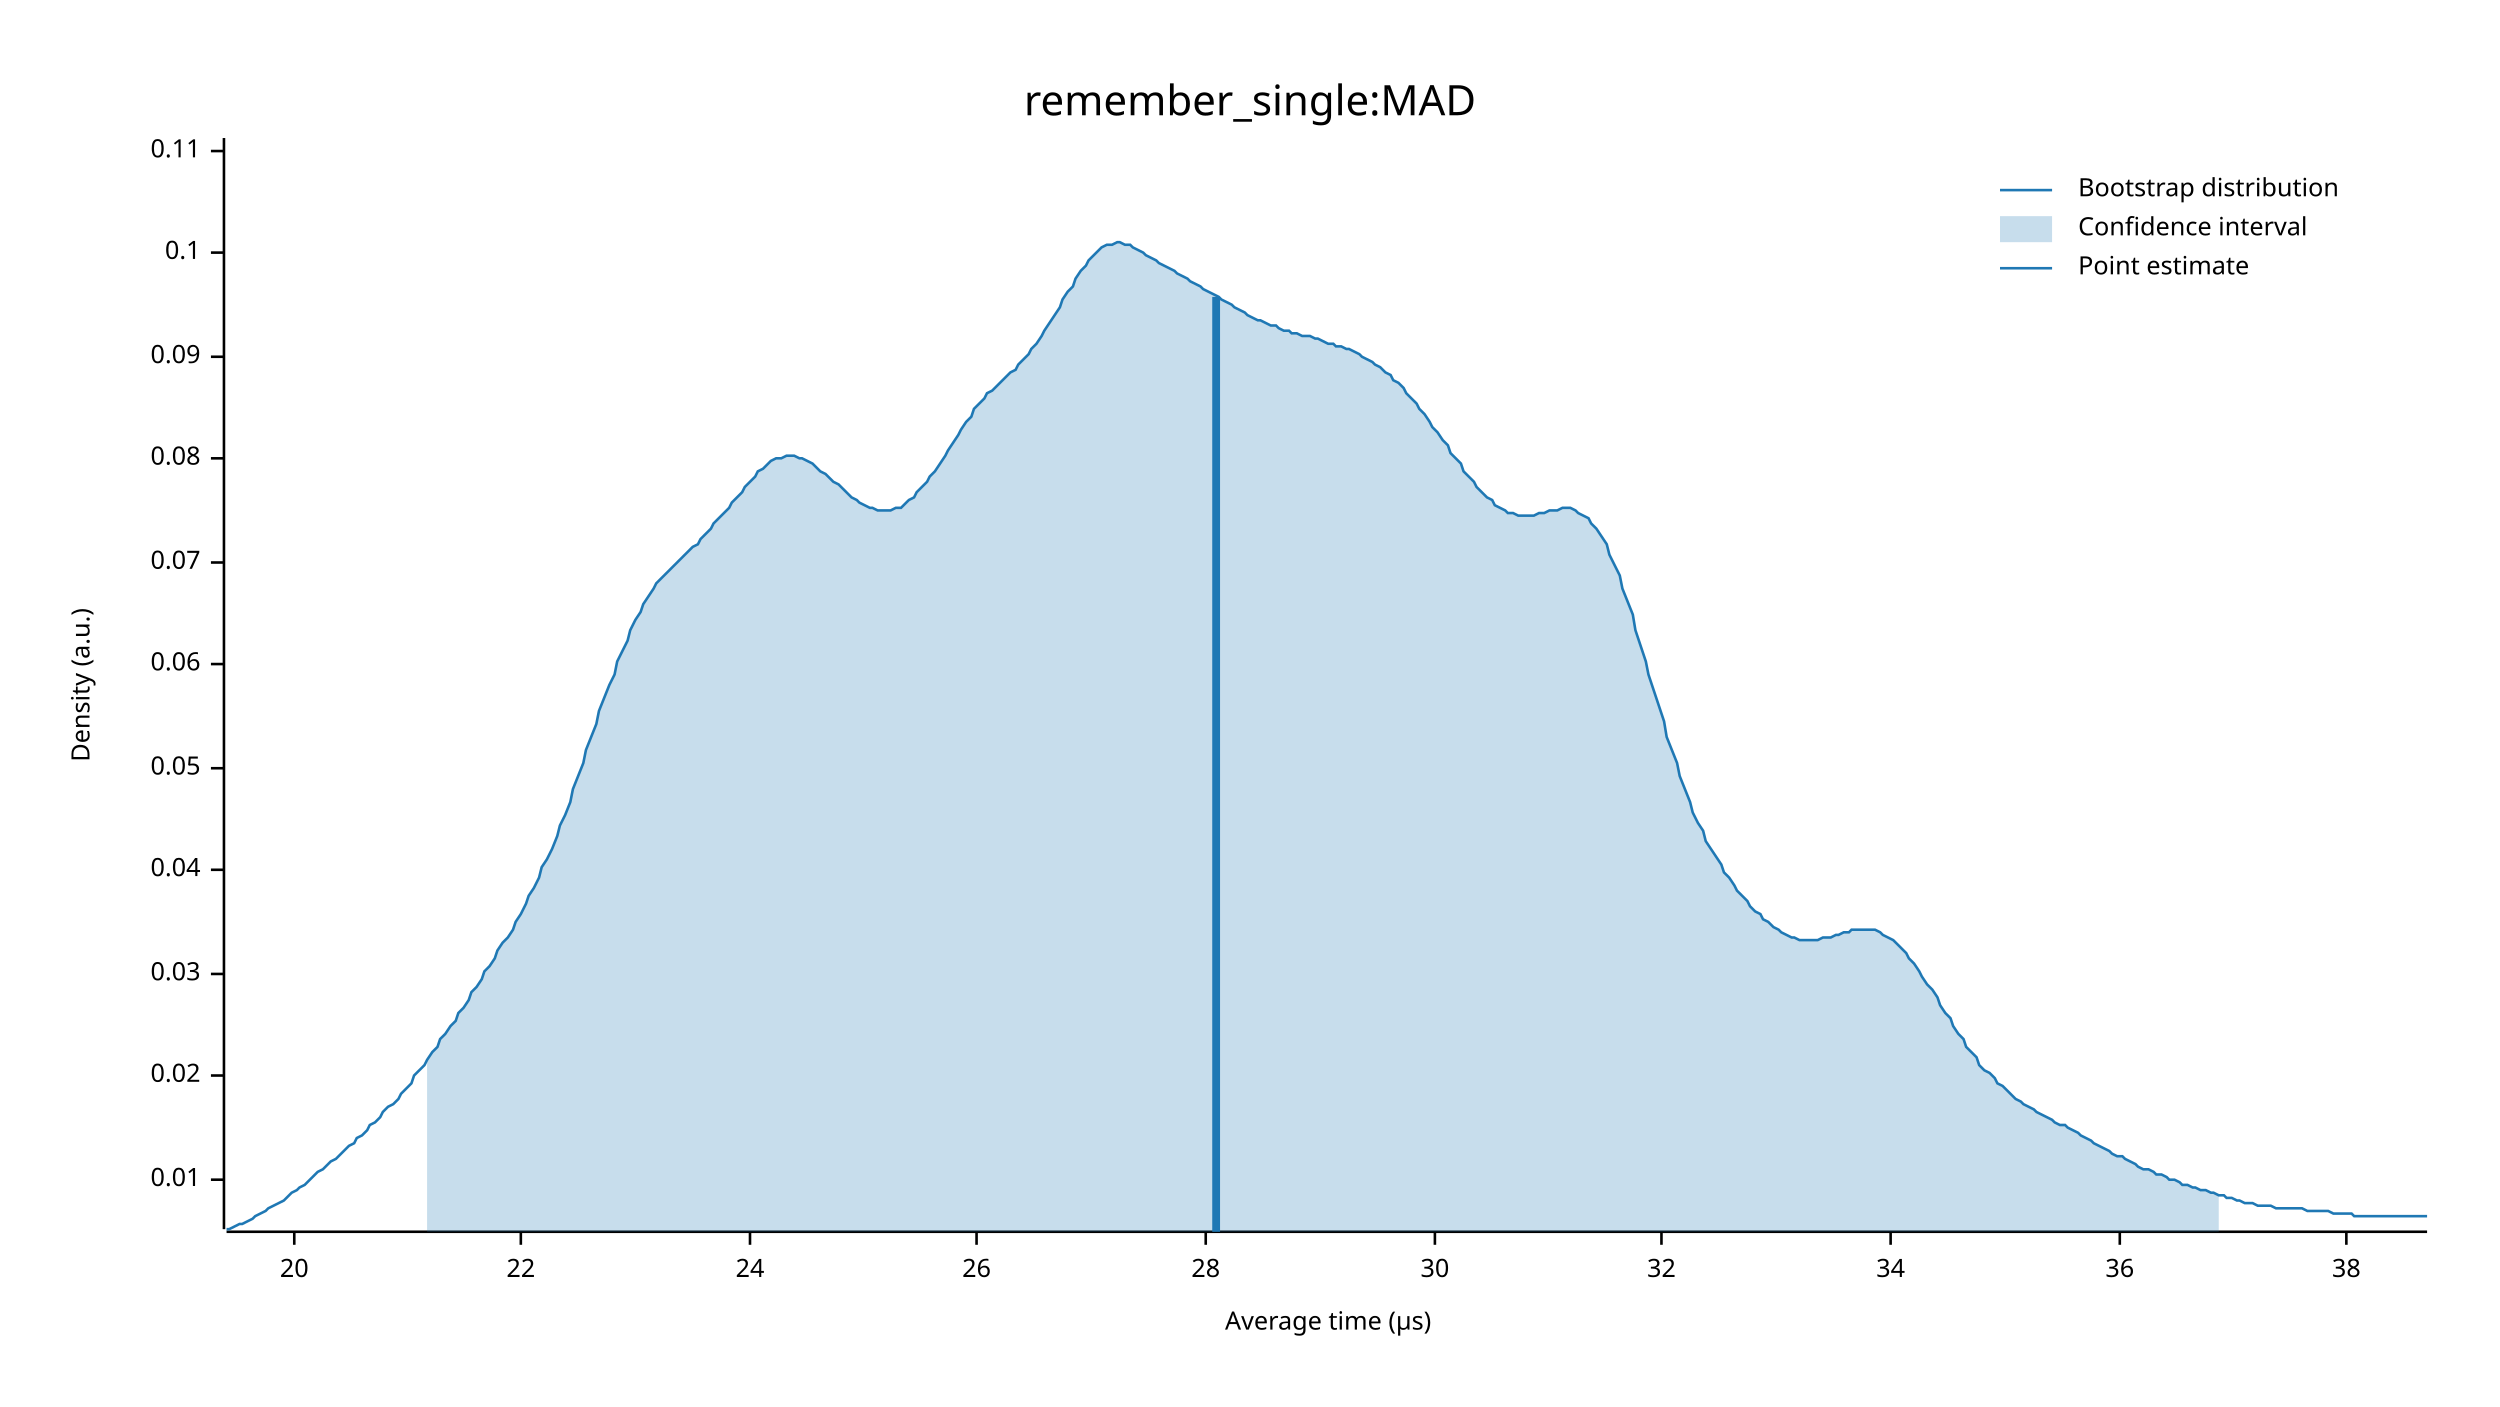
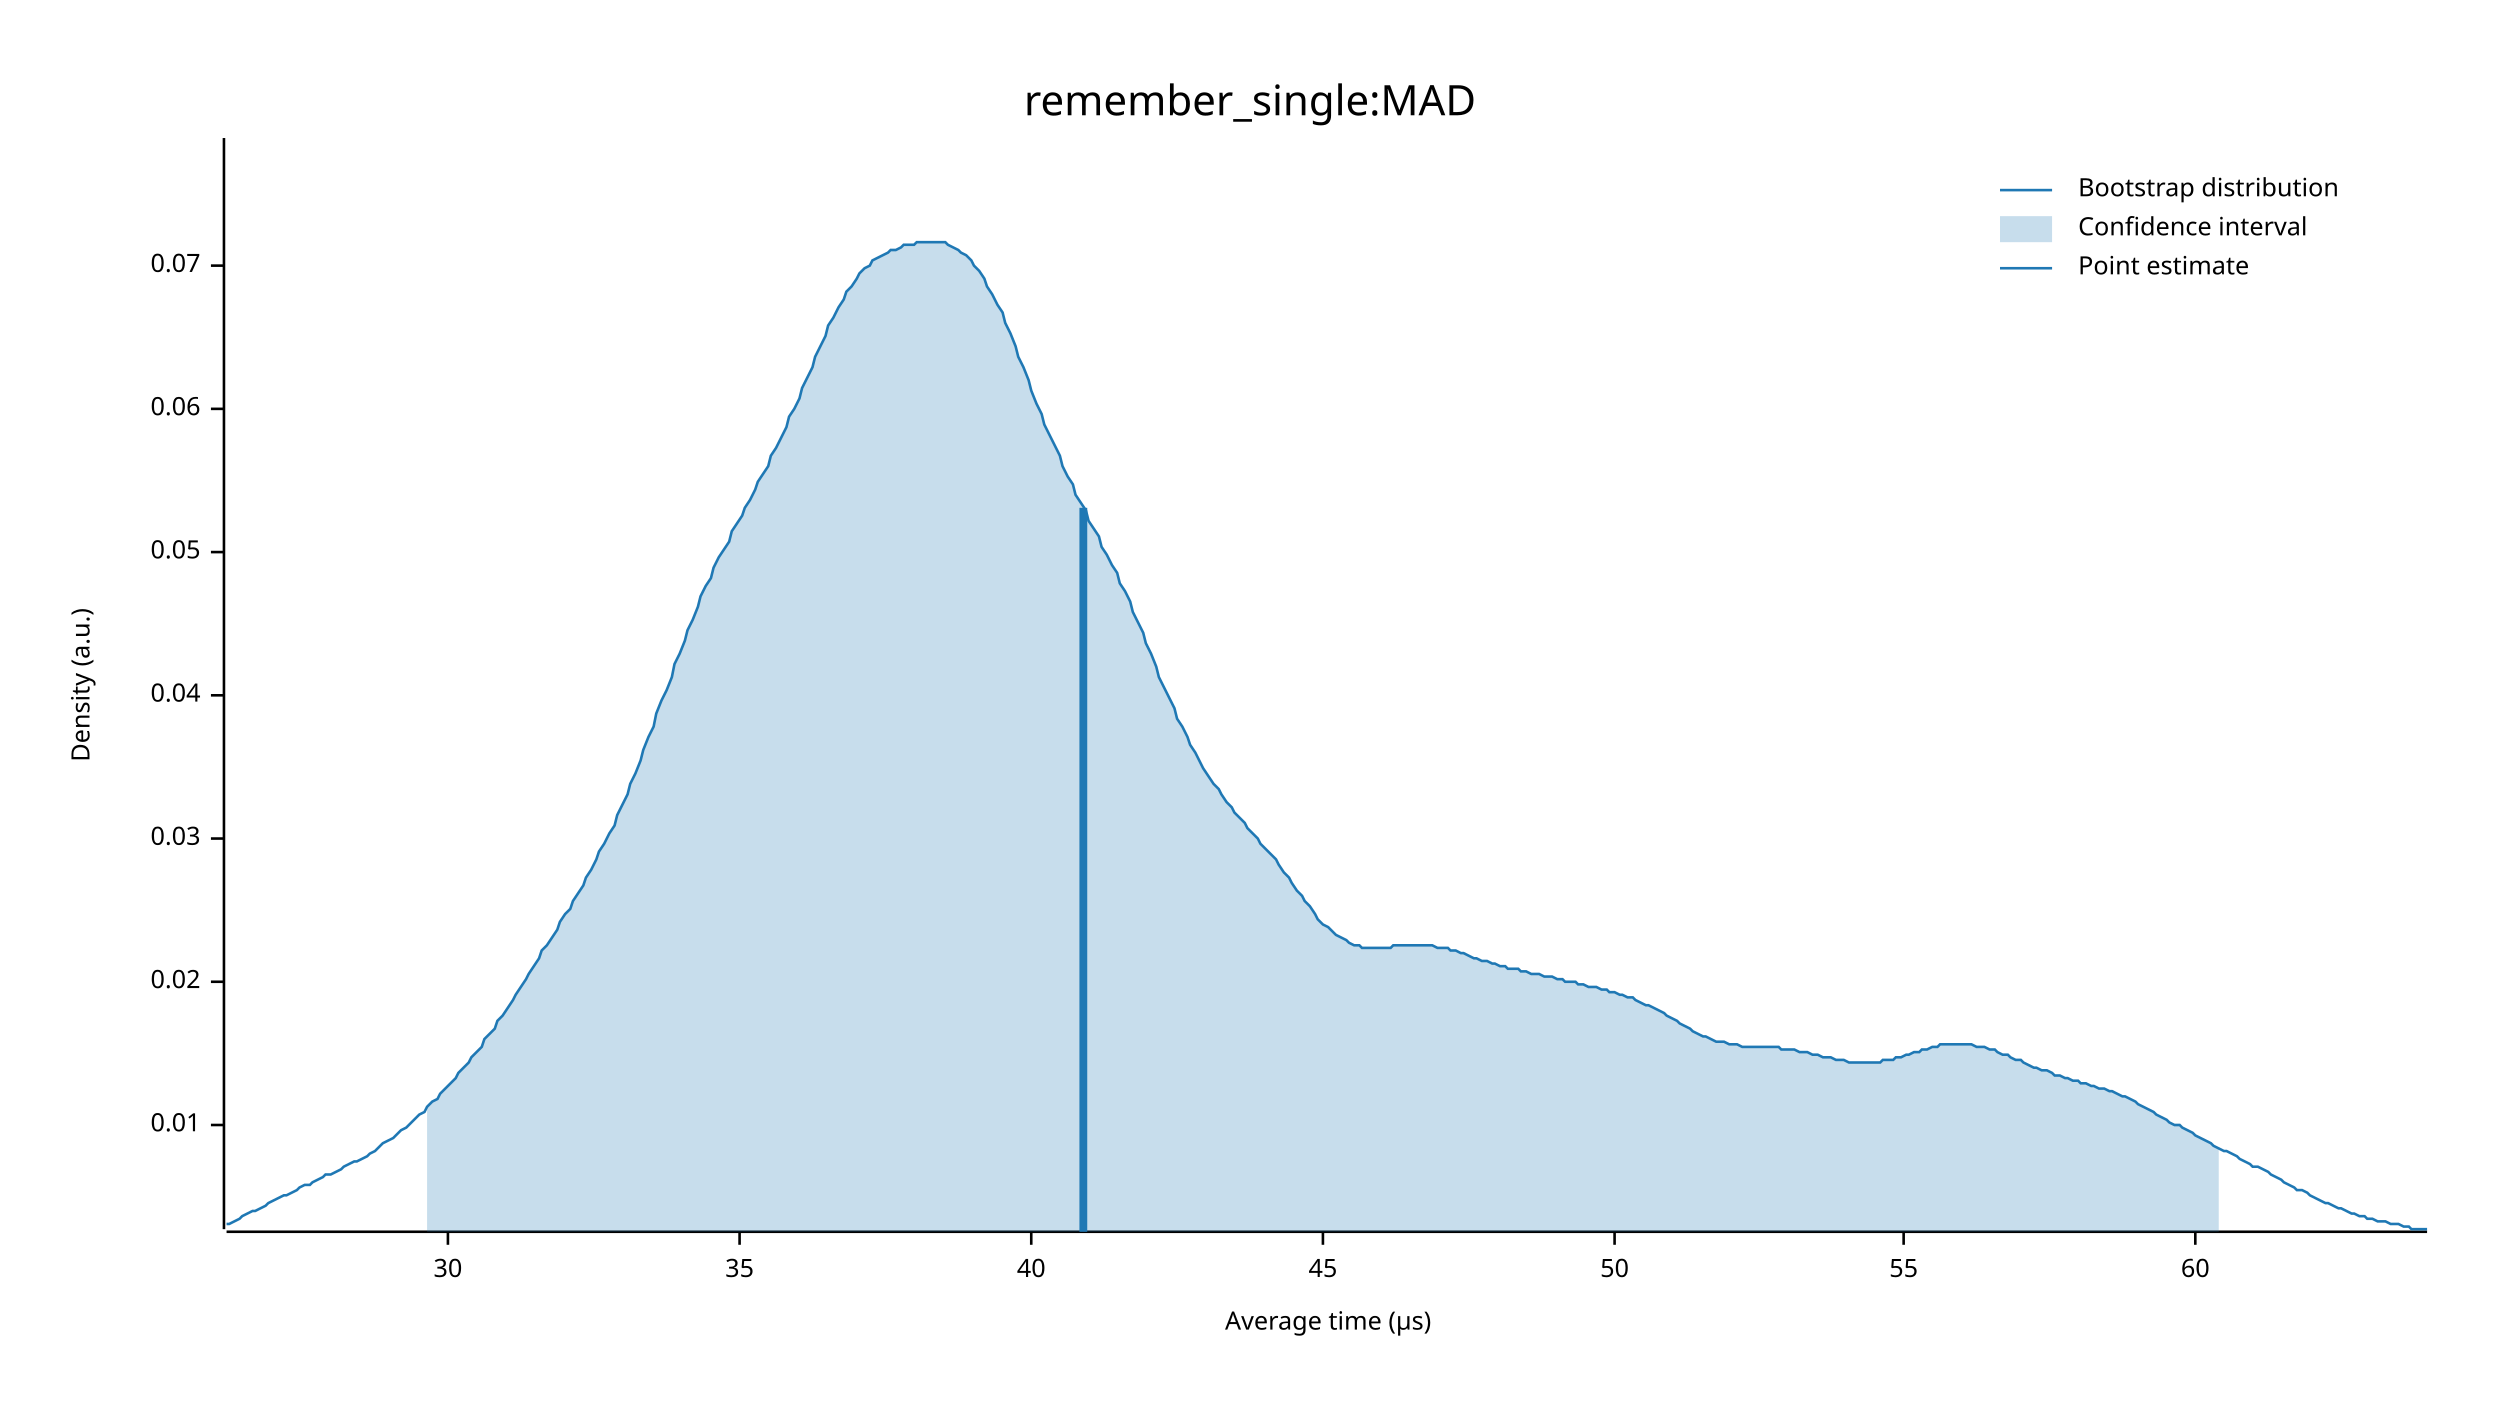
<svg xmlns="http://www.w3.org/2000/svg" width="960" height="540" viewBox="0 0 960 540">
  <text x="480" y="32" dy="0.76em" text-anchor="middle" font-family="sans-serif" font-size="16.129" opacity="1" fill="#000000">
remember_single:MAD
</text>
  <text x="27" y="263" dy="0.76em" text-anchor="middle" font-family="sans-serif" font-size="9.677" opacity="1" fill="#000000" transform="rotate(270, 27, 263)">
Density (a.u.)
</text>
  <text x="510" y="513" dy="-0.5ex" text-anchor="middle" font-family="sans-serif" font-size="9.677" opacity="1" fill="#000000">
Average time (µs)
</text>
  <polyline fill="none" opacity="1" stroke="#000000" stroke-width="1" points="86,53 86,472 " />
-   <text x="77" y="453" dy="0.5ex" text-anchor="end" font-family="sans-serif" font-size="9.677" opacity="1" fill="#000000">
+   <text x="77" y="432" dy="0.5ex" text-anchor="end" font-family="sans-serif" font-size="9.677" opacity="1" fill="#000000">
0.01
</text>
-   <polyline fill="none" opacity="1" stroke="#000000" stroke-width="1" points="81,453 86,453 " />
-   <text x="77" y="413" dy="0.5ex" text-anchor="end" font-family="sans-serif" font-size="9.677" opacity="1" fill="#000000">
+   <polyline fill="none" opacity="1" stroke="#000000" stroke-width="1" points="81,432 86,432 " />
+   <text x="77" y="377" dy="0.5ex" text-anchor="end" font-family="sans-serif" font-size="9.677" opacity="1" fill="#000000">
0.02
</text>
-   <polyline fill="none" opacity="1" stroke="#000000" stroke-width="1" points="81,413 86,413 " />
-   <text x="77" y="374" dy="0.5ex" text-anchor="end" font-family="sans-serif" font-size="9.677" opacity="1" fill="#000000">
+   <polyline fill="none" opacity="1" stroke="#000000" stroke-width="1" points="81,377 86,377 " />
+   <text x="77" y="322" dy="0.5ex" text-anchor="end" font-family="sans-serif" font-size="9.677" opacity="1" fill="#000000">
0.03
</text>
-   <polyline fill="none" opacity="1" stroke="#000000" stroke-width="1" points="81,374 86,374 " />
-   <text x="77" y="334" dy="0.5ex" text-anchor="end" font-family="sans-serif" font-size="9.677" opacity="1" fill="#000000">
+   <polyline fill="none" opacity="1" stroke="#000000" stroke-width="1" points="81,322 86,322 " />
+   <text x="77" y="267" dy="0.5ex" text-anchor="end" font-family="sans-serif" font-size="9.677" opacity="1" fill="#000000">
0.04
</text>
-   <polyline fill="none" opacity="1" stroke="#000000" stroke-width="1" points="81,334 86,334 " />
-   <text x="77" y="295" dy="0.5ex" text-anchor="end" font-family="sans-serif" font-size="9.677" opacity="1" fill="#000000">
+   <polyline fill="none" opacity="1" stroke="#000000" stroke-width="1" points="81,267 86,267 " />
+   <text x="77" y="212" dy="0.5ex" text-anchor="end" font-family="sans-serif" font-size="9.677" opacity="1" fill="#000000">
0.05
</text>
-   <polyline fill="none" opacity="1" stroke="#000000" stroke-width="1" points="81,295 86,295 " />
-   <text x="77" y="255" dy="0.5ex" text-anchor="end" font-family="sans-serif" font-size="9.677" opacity="1" fill="#000000">
+   <polyline fill="none" opacity="1" stroke="#000000" stroke-width="1" points="81,212 86,212 " />
+   <text x="77" y="157" dy="0.5ex" text-anchor="end" font-family="sans-serif" font-size="9.677" opacity="1" fill="#000000">
0.06
</text>
-   <polyline fill="none" opacity="1" stroke="#000000" stroke-width="1" points="81,255 86,255 " />
-   <text x="77" y="216" dy="0.5ex" text-anchor="end" font-family="sans-serif" font-size="9.677" opacity="1" fill="#000000">
+   <polyline fill="none" opacity="1" stroke="#000000" stroke-width="1" points="81,157 86,157 " />
+   <text x="77" y="102" dy="0.5ex" text-anchor="end" font-family="sans-serif" font-size="9.677" opacity="1" fill="#000000">
0.07
</text>
-   <polyline fill="none" opacity="1" stroke="#000000" stroke-width="1" points="81,216 86,216 " />
-   <text x="77" y="176" dy="0.5ex" text-anchor="end" font-family="sans-serif" font-size="9.677" opacity="1" fill="#000000">
- 0.08
- </text>
-   <polyline fill="none" opacity="1" stroke="#000000" stroke-width="1" points="81,176 86,176 " />
-   <text x="77" y="137" dy="0.5ex" text-anchor="end" font-family="sans-serif" font-size="9.677" opacity="1" fill="#000000">
- 0.09
- </text>
-   <polyline fill="none" opacity="1" stroke="#000000" stroke-width="1" points="81,137 86,137 " />
-   <text x="77" y="97" dy="0.5ex" text-anchor="end" font-family="sans-serif" font-size="9.677" opacity="1" fill="#000000">
- 0.1
- </text>
-   <polyline fill="none" opacity="1" stroke="#000000" stroke-width="1" points="81,97 86,97 " />
-   <text x="77" y="58" dy="0.5ex" text-anchor="end" font-family="sans-serif" font-size="9.677" opacity="1" fill="#000000">
- 0.11
- </text>
-   <polyline fill="none" opacity="1" stroke="#000000" stroke-width="1" points="81,58 86,58 " />
+   <polyline fill="none" opacity="1" stroke="#000000" stroke-width="1" points="81,102 86,102 " />
  <polyline fill="none" opacity="1" stroke="#000000" stroke-width="1" points="87,473 932,473 " />
-   <text x="113" y="483" dy="0.76em" text-anchor="middle" font-family="sans-serif" font-size="9.677" opacity="1" fill="#000000">
- 20
- </text>
-   <polyline fill="none" opacity="1" stroke="#000000" stroke-width="1" points="113,473 113,478 " />
-   <text x="200" y="483" dy="0.76em" text-anchor="middle" font-family="sans-serif" font-size="9.677" opacity="1" fill="#000000">
- 22
- </text>
-   <polyline fill="none" opacity="1" stroke="#000000" stroke-width="1" points="200,473 200,478 " />
-   <text x="288" y="483" dy="0.76em" text-anchor="middle" font-family="sans-serif" font-size="9.677" opacity="1" fill="#000000">
- 24
- </text>
-   <polyline fill="none" opacity="1" stroke="#000000" stroke-width="1" points="288,473 288,478 " />
-   <text x="375" y="483" dy="0.76em" text-anchor="middle" font-family="sans-serif" font-size="9.677" opacity="1" fill="#000000">
- 26
- </text>
-   <polyline fill="none" opacity="1" stroke="#000000" stroke-width="1" points="375,473 375,478 " />
-   <text x="463" y="483" dy="0.76em" text-anchor="middle" font-family="sans-serif" font-size="9.677" opacity="1" fill="#000000">
- 28
- </text>
-   <polyline fill="none" opacity="1" stroke="#000000" stroke-width="1" points="463,473 463,478 " />
-   <text x="551" y="483" dy="0.76em" text-anchor="middle" font-family="sans-serif" font-size="9.677" opacity="1" fill="#000000">
+   <text x="172" y="483" dy="0.76em" text-anchor="middle" font-family="sans-serif" font-size="9.677" opacity="1" fill="#000000">
30
</text>
-   <polyline fill="none" opacity="1" stroke="#000000" stroke-width="1" points="551,473 551,478 " />
-   <text x="638" y="483" dy="0.76em" text-anchor="middle" font-family="sans-serif" font-size="9.677" opacity="1" fill="#000000">
- 32
+   <polyline fill="none" opacity="1" stroke="#000000" stroke-width="1" points="172,473 172,478 " />
+   <text x="284" y="483" dy="0.76em" text-anchor="middle" font-family="sans-serif" font-size="9.677" opacity="1" fill="#000000">
+ 35
</text>
-   <polyline fill="none" opacity="1" stroke="#000000" stroke-width="1" points="638,473 638,478 " />
-   <text x="726" y="483" dy="0.76em" text-anchor="middle" font-family="sans-serif" font-size="9.677" opacity="1" fill="#000000">
- 34
+   <polyline fill="none" opacity="1" stroke="#000000" stroke-width="1" points="284,473 284,478 " />
+   <text x="396" y="483" dy="0.76em" text-anchor="middle" font-family="sans-serif" font-size="9.677" opacity="1" fill="#000000">
+ 40
</text>
-   <polyline fill="none" opacity="1" stroke="#000000" stroke-width="1" points="726,473 726,478 " />
-   <text x="814" y="483" dy="0.76em" text-anchor="middle" font-family="sans-serif" font-size="9.677" opacity="1" fill="#000000">
- 36
+   <polyline fill="none" opacity="1" stroke="#000000" stroke-width="1" points="396,473 396,478 " />
+   <text x="508" y="483" dy="0.76em" text-anchor="middle" font-family="sans-serif" font-size="9.677" opacity="1" fill="#000000">
+ 45
</text>
-   <polyline fill="none" opacity="1" stroke="#000000" stroke-width="1" points="814,473 814,478 " />
-   <text x="901" y="483" dy="0.76em" text-anchor="middle" font-family="sans-serif" font-size="9.677" opacity="1" fill="#000000">
- 38
+   <polyline fill="none" opacity="1" stroke="#000000" stroke-width="1" points="508,473 508,478 " />
+   <text x="620" y="483" dy="0.76em" text-anchor="middle" font-family="sans-serif" font-size="9.677" opacity="1" fill="#000000">
+ 50
</text>
-   <polyline fill="none" opacity="1" stroke="#000000" stroke-width="1" points="901,473 901,478 " />
-   <polyline fill="none" opacity="1" stroke="#1F78B4" stroke-width="1" points="87,472 88,472 90,471 92,470 93,470 95,469 97,468 98,467 100,466 102,465 103,464 105,463 107,462 109,461 110,460 112,458 114,457 115,456 117,455 119,453 120,452 122,450 124,449 125,448 127,446 129,445 131,443 132,442 134,440 136,439 137,437 139,436 141,434 142,432 144,431 146,429 147,427 149,425 151,424 153,422 154,420 156,418 158,416 159,413 161,411 163,409 164,407 166,404 168,402 169,399 171,397 173,394 175,392 176,389 178,387 180,384 181,381 183,379 185,376 186,373 188,371 190,368 191,365 193,362 195,360 197,357 198,354 200,351 202,347 203,344 205,341 207,337 208,333 210,330 212,326 214,321 215,317 217,313 219,308 220,303 222,298 224,293 225,288 227,283 229,278 230,273 232,268 234,263 236,259 237,254 239,250 241,246 242,242 244,238 246,235 247,232 249,229 251,226 252,224 254,222 256,220 258,218 259,217 261,215 263,213 264,212 266,210 268,209 269,207 271,205 273,203 274,201 276,199 278,197 280,195 281,193 283,191 285,189 286,187 288,185 290,183 291,181 293,180 295,178 296,177 298,176 300,176 302,175 303,175 305,175 307,176 308,176 310,177 312,178 313,179 315,181 317,182 318,183 320,185 322,186 324,188 325,189 327,191 329,192 330,193 332,194 334,195 335,195 337,196 339,196 341,196 342,196 344,195 346,195 347,194 349,192 351,191 352,189 354,187 356,185 357,183 359,181 361,178 363,175 364,173 366,170 368,167 369,165 371,162 373,160 374,157 376,155 378,153 379,151 381,150 383,148 385,146 386,145 388,143 390,142 391,140 393,138 395,136 396,134 398,132 400,129 401,127 403,124 405,121 407,118 408,115 410,112 412,110 413,107 415,104 417,102 418,100 420,98 422,96 423,95 425,94 427,94 429,93 430,93 432,94 434,94 435,95 437,96 439,97 440,98 442,99 444,100 445,101 447,102 449,103 451,104 452,105 454,106 456,107 457,108 459,109 461,110 462,111 464,112 466,113 468,114 469,115 471,116 473,117 474,118 476,119 478,120 479,121 481,122 483,123 484,123 486,124 488,125 490,125 491,126 493,127 495,127 496,128 498,128 500,129 501,129 503,129 505,130 506,130 508,131 510,132 512,132 513,133 515,133 517,134 518,134 520,135 522,136 523,137 525,138 527,139 528,140 530,141 532,143 534,144 535,146 537,147 539,149 540,151 542,153 544,155 545,157 547,159 549,162 550,164 552,166 554,169 556,171 557,174 559,176 561,178 562,181 564,183 566,185 567,187 569,189 571,191 573,192 574,194 576,195 578,196 579,197 581,197 583,198 584,198 586,198 588,198 589,198 591,197 593,197 595,196 596,196 598,196 600,195 601,195 603,195 605,196 606,197 608,198 610,199 611,201 613,203 615,206 617,209 618,213 620,217 622,221 623,226 625,231 627,236 628,242 630,248 632,254 633,259 635,265 637,271 639,277 640,283 642,288 644,293 645,298 647,303 649,308 650,312 652,316 654,319 655,323 657,326 659,329 661,332 662,335 664,337 666,340 667,342 669,344 671,346 672,348 674,350 676,351 677,353 679,354 681,356 683,357 684,358 686,359 688,360 689,360 691,361 693,361 694,361 696,361 698,361 700,360 701,360 703,360 705,359 706,359 708,358 710,358 711,357 713,357 715,357 716,357 718,357 720,357 722,358 723,359 725,360 727,361 728,362 730,364 732,366 733,368 735,370 737,373 738,375 740,378 742,380 744,383 745,386 747,389 749,391 750,394 752,397 754,399 755,402 757,404 759,406 760,409 762,411 764,412 766,414 767,416 769,417 771,419 772,420 774,422 776,423 777,424 779,425 781,426 782,427 784,428 786,429 788,430 789,431 791,432 793,432 794,433 796,434 798,435 799,436 801,437 803,438 804,439 806,440 808,441 810,442 811,443 813,444 815,444 816,445 818,446 820,447 821,448 823,449 825,449 827,450 828,451 830,451 832,452 833,453 835,453 837,454 838,455 840,455 842,456 843,456 845,457 847,457 849,458 850,458 852,459 854,459 855,460 857,460 859,461 860,461 862,462 864,462 865,462 867,463 869,463 871,463 872,463 874,464 876,464 877,464 879,464 881,464 882,464 884,464 886,465 887,465 889,465 891,465 893,465 894,465 896,466 898,466 899,466 901,466 903,466 904,467 906,467 908,467 909,467 911,467 913,467 915,467 916,467 918,467 920,467 921,467 923,467 925,467 926,467 928,467 930,467 932,467 " />
-   <polygon opacity="0.25" fill="#1F78B4" points="164,407 166,404 168,402 169,399 171,397 173,394 175,392 176,389 178,387 180,384 181,381 183,379 185,376 186,373 188,371 190,368 191,365 193,362 195,360 197,357 198,354 200,351 202,347 203,344 205,341 207,337 208,333 210,330 212,326 214,321 215,317 217,313 219,308 220,303 222,298 224,293 225,288 227,283 229,278 230,273 232,268 234,263 236,259 237,254 239,250 241,246 242,242 244,238 246,235 247,232 249,229 251,226 252,224 254,222 256,220 258,218 259,217 261,215 263,213 264,212 266,210 268,209 269,207 271,205 273,203 274,201 276,199 278,197 280,195 281,193 283,191 285,189 286,187 288,185 290,183 291,181 293,180 295,178 296,177 298,176 300,176 302,175 303,175 305,175 307,176 308,176 310,177 312,178 313,179 315,181 317,182 318,183 320,185 322,186 324,188 325,189 327,191 329,192 330,193 332,194 334,195 335,195 337,196 339,196 341,196 342,196 344,195 346,195 347,194 349,192 351,191 352,189 354,187 356,185 357,183 359,181 361,178 363,175 364,173 366,170 368,167 369,165 371,162 373,160 374,157 376,155 378,153 379,151 381,150 383,148 385,146 386,145 388,143 390,142 391,140 393,138 395,136 396,134 398,132 400,129 401,127 403,124 405,121 407,118 408,115 410,112 412,110 413,107 415,104 417,102 418,100 420,98 422,96 423,95 425,94 427,94 429,93 430,93 432,94 434,94 435,95 437,96 439,97 440,98 442,99 444,100 445,101 447,102 449,103 451,104 452,105 454,106 456,107 457,108 459,109 461,110 462,111 464,112 466,113 468,114 469,115 471,116 473,117 474,118 476,119 478,120 479,121 481,122 483,123 484,123 486,124 488,125 490,125 491,126 493,127 495,127 496,128 498,128 500,129 501,129 503,129 505,130 506,130 508,131 510,132 512,132 513,133 515,133 517,134 518,134 520,135 522,136 523,137 525,138 527,139 528,140 530,141 532,143 534,144 535,146 537,147 539,149 540,151 542,153 544,155 545,157 547,159 549,162 550,164 552,166 554,169 556,171 557,174 559,176 561,178 562,181 564,183 566,185 567,187 569,189 571,191 573,192 574,194 576,195 578,196 579,197 581,197 583,198 584,198 586,198 588,198 589,198 591,197 593,197 595,196 596,196 598,196 600,195 601,195 603,195 605,196 606,197 608,198 610,199 611,201 613,203 615,206 617,209 618,213 620,217 622,221 623,226 625,231 627,236 628,242 630,248 632,254 633,259 635,265 637,271 639,277 640,283 642,288 644,293 645,298 647,303 649,308 650,312 652,316 654,319 655,323 657,326 659,329 661,332 662,335 664,337 666,340 667,342 669,344 671,346 672,348 674,350 676,351 677,353 679,354 681,356 683,357 684,358 686,359 688,360 689,360 691,361 693,361 694,361 696,361 698,361 700,360 701,360 703,360 705,359 706,359 708,358 710,358 711,357 713,357 715,357 716,357 718,357 720,357 722,358 723,359 725,360 727,361 728,362 730,364 732,366 733,368 735,370 737,373 738,375 740,378 742,380 744,383 745,386 747,389 749,391 750,394 752,397 754,399 755,402 757,404 759,406 760,409 762,411 764,412 766,414 767,416 769,417 771,419 772,420 774,422 776,423 777,424 779,425 781,426 782,427 784,428 786,429 788,430 789,431 791,432 793,432 794,433 796,434 798,435 799,436 801,437 803,438 804,439 806,440 808,441 810,442 811,443 813,444 815,444 816,445 818,446 820,447 821,448 823,449 825,449 827,450 828,451 830,451 832,452 833,453 835,453 837,454 838,455 840,455 842,456 843,456 845,457 847,457 849,458 850,458 852,459 852,473 164,473 " />
-   <polyline fill="none" opacity="1" stroke="#1F78B4" stroke-width="3" points="467,473 467,114 " />
+   <polyline fill="none" opacity="1" stroke="#000000" stroke-width="1" points="620,473 620,478 " />
+   <text x="731" y="483" dy="0.76em" text-anchor="middle" font-family="sans-serif" font-size="9.677" opacity="1" fill="#000000">
+ 55
+ </text>
+   <polyline fill="none" opacity="1" stroke="#000000" stroke-width="1" points="731,473 731,478 " />
+   <text x="843" y="483" dy="0.76em" text-anchor="middle" font-family="sans-serif" font-size="9.677" opacity="1" fill="#000000">
+ 60
+ </text>
+   <polyline fill="none" opacity="1" stroke="#000000" stroke-width="1" points="843,473 843,478 " />
+   <polyline fill="none" opacity="1" stroke="#1F78B4" stroke-width="1" points="87,470 88,470 90,469 92,468 93,467 95,466 97,465 98,465 100,464 102,463 103,462 105,461 107,460 109,459 110,459 112,458 114,457 115,456 117,455 119,455 120,454 122,453 124,452 125,451 127,451 129,450 131,449 132,448 134,447 136,446 137,446 139,445 141,444 142,443 144,442 146,440 147,439 149,438 151,437 153,435 154,434 156,433 158,431 159,430 161,428 163,427 164,425 166,423 168,422 169,420 171,418 173,416 175,414 176,412 178,410 180,408 181,406 183,404 185,402 186,399 188,397 190,395 191,392 193,390 195,387 197,384 198,382 200,379 202,376 203,374 205,371 207,368 208,365 210,363 212,360 214,357 215,354 217,351 219,349 220,346 222,343 224,340 225,337 227,334 229,330 230,327 232,324 234,320 236,317 237,313 239,309 241,305 242,301 244,297 246,292 247,288 249,283 251,279 252,274 254,269 256,265 258,260 259,255 261,251 263,246 264,242 266,238 268,233 269,229 271,225 273,222 274,218 276,214 278,211 280,208 281,204 283,201 285,198 286,195 288,192 290,188 291,185 293,182 295,179 296,175 298,172 300,168 302,164 303,160 305,157 307,153 308,149 310,145 312,141 313,137 315,133 317,129 318,125 320,122 322,118 324,115 325,112 327,110 329,107 330,105 332,103 334,102 335,100 337,99 339,98 341,97 342,96 344,96 346,95 347,94 349,94 351,94 352,93 354,93 356,93 357,93 359,93 361,93 363,93 364,94 366,95 368,96 369,97 371,98 373,100 374,102 376,104 378,107 379,110 381,113 383,117 385,120 386,124 388,128 390,133 391,137 393,141 395,146 396,150 398,155 400,159 401,163 403,167 405,171 407,175 408,179 410,183 412,186 413,190 415,193 417,196 418,200 420,203 422,206 423,210 425,213 427,217 429,220 430,224 432,227 434,231 435,235 437,239 439,243 440,247 442,251 444,256 445,260 447,264 449,268 451,272 452,276 454,279 456,283 457,286 459,289 461,293 462,295 464,298 466,301 468,303 469,305 471,308 473,310 474,312 476,314 478,316 479,318 481,320 483,322 484,324 486,326 488,328 490,330 491,332 493,335 495,337 496,339 498,342 500,344 501,346 503,348 505,351 506,353 508,355 510,356 512,358 513,359 515,360 517,361 518,362 520,363 522,363 523,364 525,364 527,364 528,364 530,364 532,364 534,364 535,363 537,363 539,363 540,363 542,363 544,363 545,363 547,363 549,363 550,363 552,364 554,364 556,364 557,365 559,365 561,366 562,366 564,367 566,368 567,368 569,369 571,369 573,370 574,370 576,371 578,371 579,372 581,372 583,372 584,373 586,373 588,374 589,374 591,374 593,375 595,375 596,375 598,376 600,376 601,377 603,377 605,377 606,378 608,378 610,379 611,379 613,379 615,380 617,380 618,381 620,381 622,382 623,382 625,383 627,383 628,384 630,385 632,386 633,386 635,387 637,388 639,389 640,390 642,391 644,392 645,393 647,394 649,395 650,396 652,397 654,398 655,398 657,399 659,400 661,400 662,400 664,401 666,401 667,401 669,402 671,402 672,402 674,402 676,402 677,402 679,402 681,402 683,402 684,403 686,403 688,403 689,403 691,404 693,404 694,404 696,405 698,405 700,406 701,406 703,406 705,407 706,407 708,407 710,408 711,408 713,408 715,408 716,408 718,408 720,408 722,408 723,407 725,407 727,407 728,406 730,406 732,405 733,405 735,404 737,404 738,403 740,403 742,402 744,402 745,401 747,401 749,401 750,401 752,401 754,401 755,401 757,401 759,402 760,402 762,402 764,403 766,403 767,404 769,405 771,405 772,406 774,407 776,407 777,408 779,409 781,410 782,410 784,411 786,411 788,412 789,413 791,413 793,414 794,414 796,415 798,415 799,416 801,416 803,417 804,417 806,418 808,418 810,419 811,419 813,420 815,421 816,421 818,422 820,423 821,424 823,425 825,426 827,427 828,428 830,429 832,430 833,431 835,432 837,432 838,433 840,434 842,435 843,436 845,437 847,438 849,439 850,440 852,441 854,442 855,442 857,443 859,444 860,445 862,446 864,447 865,448 867,448 869,449 871,450 872,451 874,452 876,453 877,454 879,455 881,456 882,457 884,457 886,458 887,459 889,460 891,461 893,462 894,462 896,463 898,464 899,464 901,465 903,466 904,466 906,467 908,467 909,468 911,468 913,469 915,469 916,469 918,470 920,470 921,470 923,471 925,471 926,472 928,472 930,472 932,472 " />
+   <polygon opacity="0.25" fill="#1F78B4" points="164,425 166,423 168,422 169,420 171,418 173,416 175,414 176,412 178,410 180,408 181,406 183,404 185,402 186,399 188,397 190,395 191,392 193,390 195,387 197,384 198,382 200,379 202,376 203,374 205,371 207,368 208,365 210,363 212,360 214,357 215,354 217,351 219,349 220,346 222,343 224,340 225,337 227,334 229,330 230,327 232,324 234,320 236,317 237,313 239,309 241,305 242,301 244,297 246,292 247,288 249,283 251,279 252,274 254,269 256,265 258,260 259,255 261,251 263,246 264,242 266,238 268,233 269,229 271,225 273,222 274,218 276,214 278,211 280,208 281,204 283,201 285,198 286,195 288,192 290,188 291,185 293,182 295,179 296,175 298,172 300,168 302,164 303,160 305,157 307,153 308,149 310,145 312,141 313,137 315,133 317,129 318,125 320,122 322,118 324,115 325,112 327,110 329,107 330,105 332,103 334,102 335,100 337,99 339,98 341,97 342,96 344,96 346,95 347,94 349,94 351,94 352,93 354,93 356,93 357,93 359,93 361,93 363,93 364,94 366,95 368,96 369,97 371,98 373,100 374,102 376,104 378,107 379,110 381,113 383,117 385,120 386,124 388,128 390,133 391,137 393,141 395,146 396,150 398,155 400,159 401,163 403,167 405,171 407,175 408,179 410,183 412,186 413,190 415,193 417,196 418,200 420,203 422,206 423,210 425,213 427,217 429,220 430,224 432,227 434,231 435,235 437,239 439,243 440,247 442,251 444,256 445,260 447,264 449,268 451,272 452,276 454,279 456,283 457,286 459,289 461,293 462,295 464,298 466,301 468,303 469,305 471,308 473,310 474,312 476,314 478,316 479,318 481,320 483,322 484,324 486,326 488,328 490,330 491,332 493,335 495,337 496,339 498,342 500,344 501,346 503,348 505,351 506,353 508,355 510,356 512,358 513,359 515,360 517,361 518,362 520,363 522,363 523,364 525,364 527,364 528,364 530,364 532,364 534,364 535,363 537,363 539,363 540,363 542,363 544,363 545,363 547,363 549,363 550,363 552,364 554,364 556,364 557,365 559,365 561,366 562,366 564,367 566,368 567,368 569,369 571,369 573,370 574,370 576,371 578,371 579,372 581,372 583,372 584,373 586,373 588,374 589,374 591,374 593,375 595,375 596,375 598,376 600,376 601,377 603,377 605,377 606,378 608,378 610,379 611,379 613,379 615,380 617,380 618,381 620,381 622,382 623,382 625,383 627,383 628,384 630,385 632,386 633,386 635,387 637,388 639,389 640,390 642,391 644,392 645,393 647,394 649,395 650,396 652,397 654,398 655,398 657,399 659,400 661,400 662,400 664,401 666,401 667,401 669,402 671,402 672,402 674,402 676,402 677,402 679,402 681,402 683,402 684,403 686,403 688,403 689,403 691,404 693,404 694,404 696,405 698,405 700,406 701,406 703,406 705,407 706,407 708,407 710,408 711,408 713,408 715,408 716,408 718,408 720,408 722,408 723,407 725,407 727,407 728,406 730,406 732,405 733,405 735,404 737,404 738,403 740,403 742,402 744,402 745,401 747,401 749,401 750,401 752,401 754,401 755,401 757,401 759,402 760,402 762,402 764,403 766,403 767,404 769,405 771,405 772,406 774,407 776,407 777,408 779,409 781,410 782,410 784,411 786,411 788,412 789,413 791,413 793,414 794,414 796,415 798,415 799,416 801,416 803,417 804,417 806,418 808,418 810,419 811,419 813,420 815,421 816,421 818,422 820,423 821,424 823,425 825,426 827,427 828,428 830,429 832,430 833,431 835,432 837,432 838,433 840,434 842,435 843,436 845,437 847,438 849,439 850,440 852,441 852,473 164,473 " />
+   <polyline fill="none" opacity="1" stroke="#1F78B4" stroke-width="3" points="416,473 416,195 " />
  <text x="798" y="68" dy="0.76em" text-anchor="start" font-family="sans-serif" font-size="9.677" opacity="1" fill="#000000">
Bootstrap distribution
</text>
  <text x="798" y="83" dy="0.76em" text-anchor="start" font-family="sans-serif" font-size="9.677" opacity="1" fill="#000000">
Confidence interval
</text>
  <text x="798" y="98" dy="0.76em" text-anchor="start" font-family="sans-serif" font-size="9.677" opacity="1" fill="#000000">
Point estimate
</text>
  <polyline fill="none" opacity="1" stroke="#1F78B4" stroke-width="1" points="768,73 788,73 " />
  <rect x="768" y="83" width="20" height="10" opacity="0.25" fill="#1F78B4" stroke="none" />
  <polyline fill="none" opacity="1" stroke="#1F78B4" stroke-width="1" points="768,103 788,103 " />
</svg>
